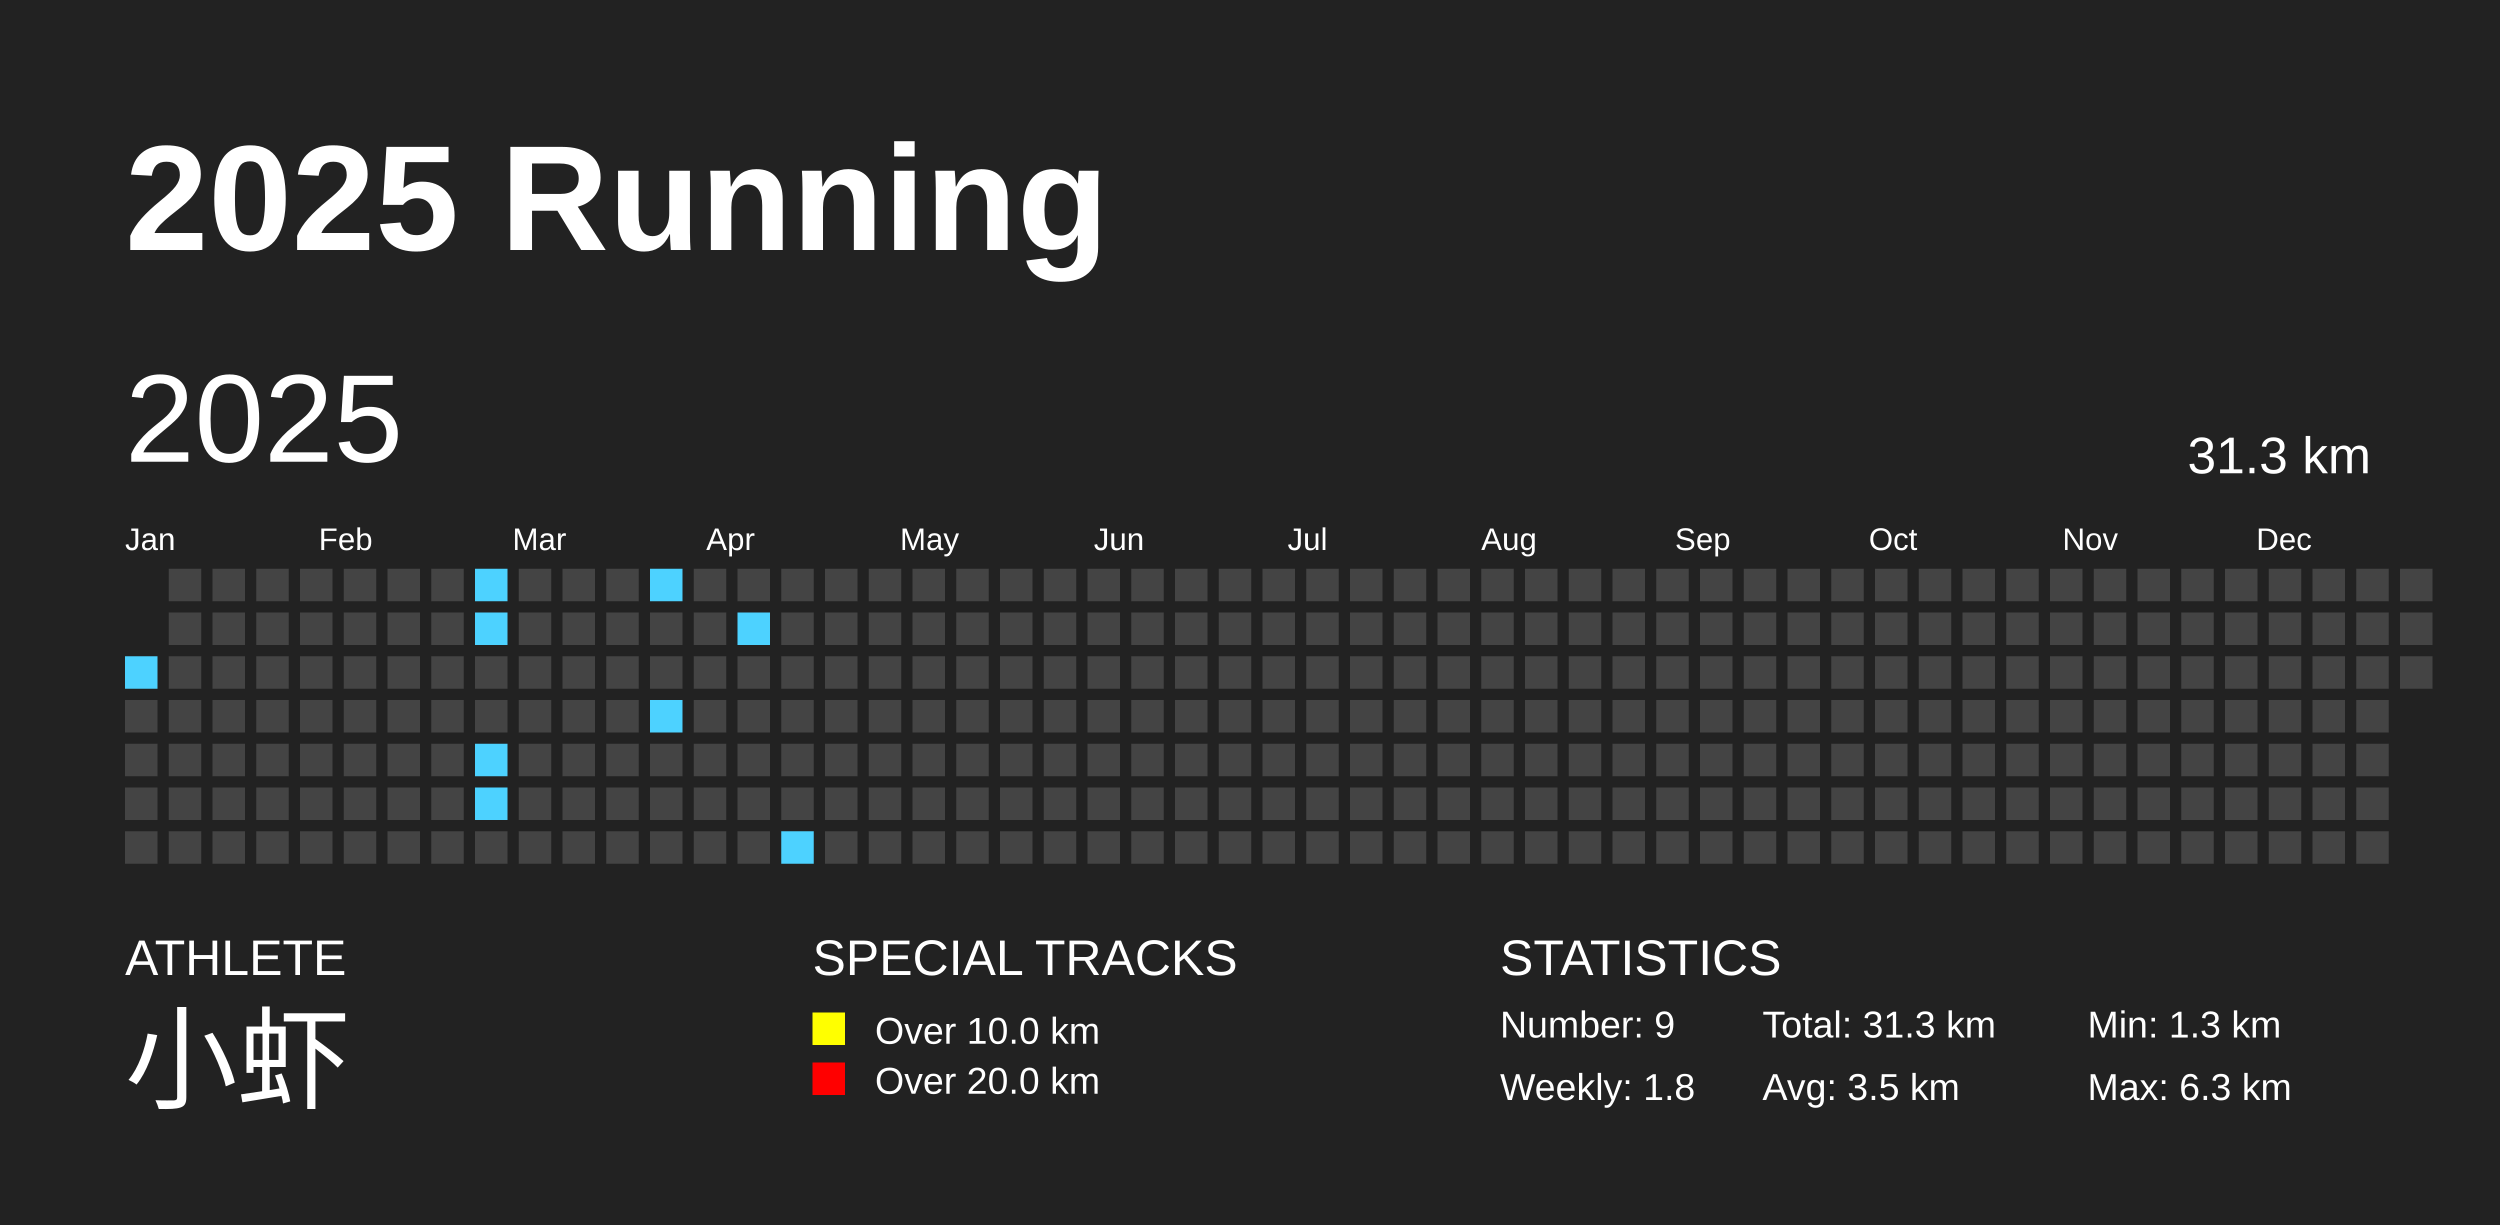
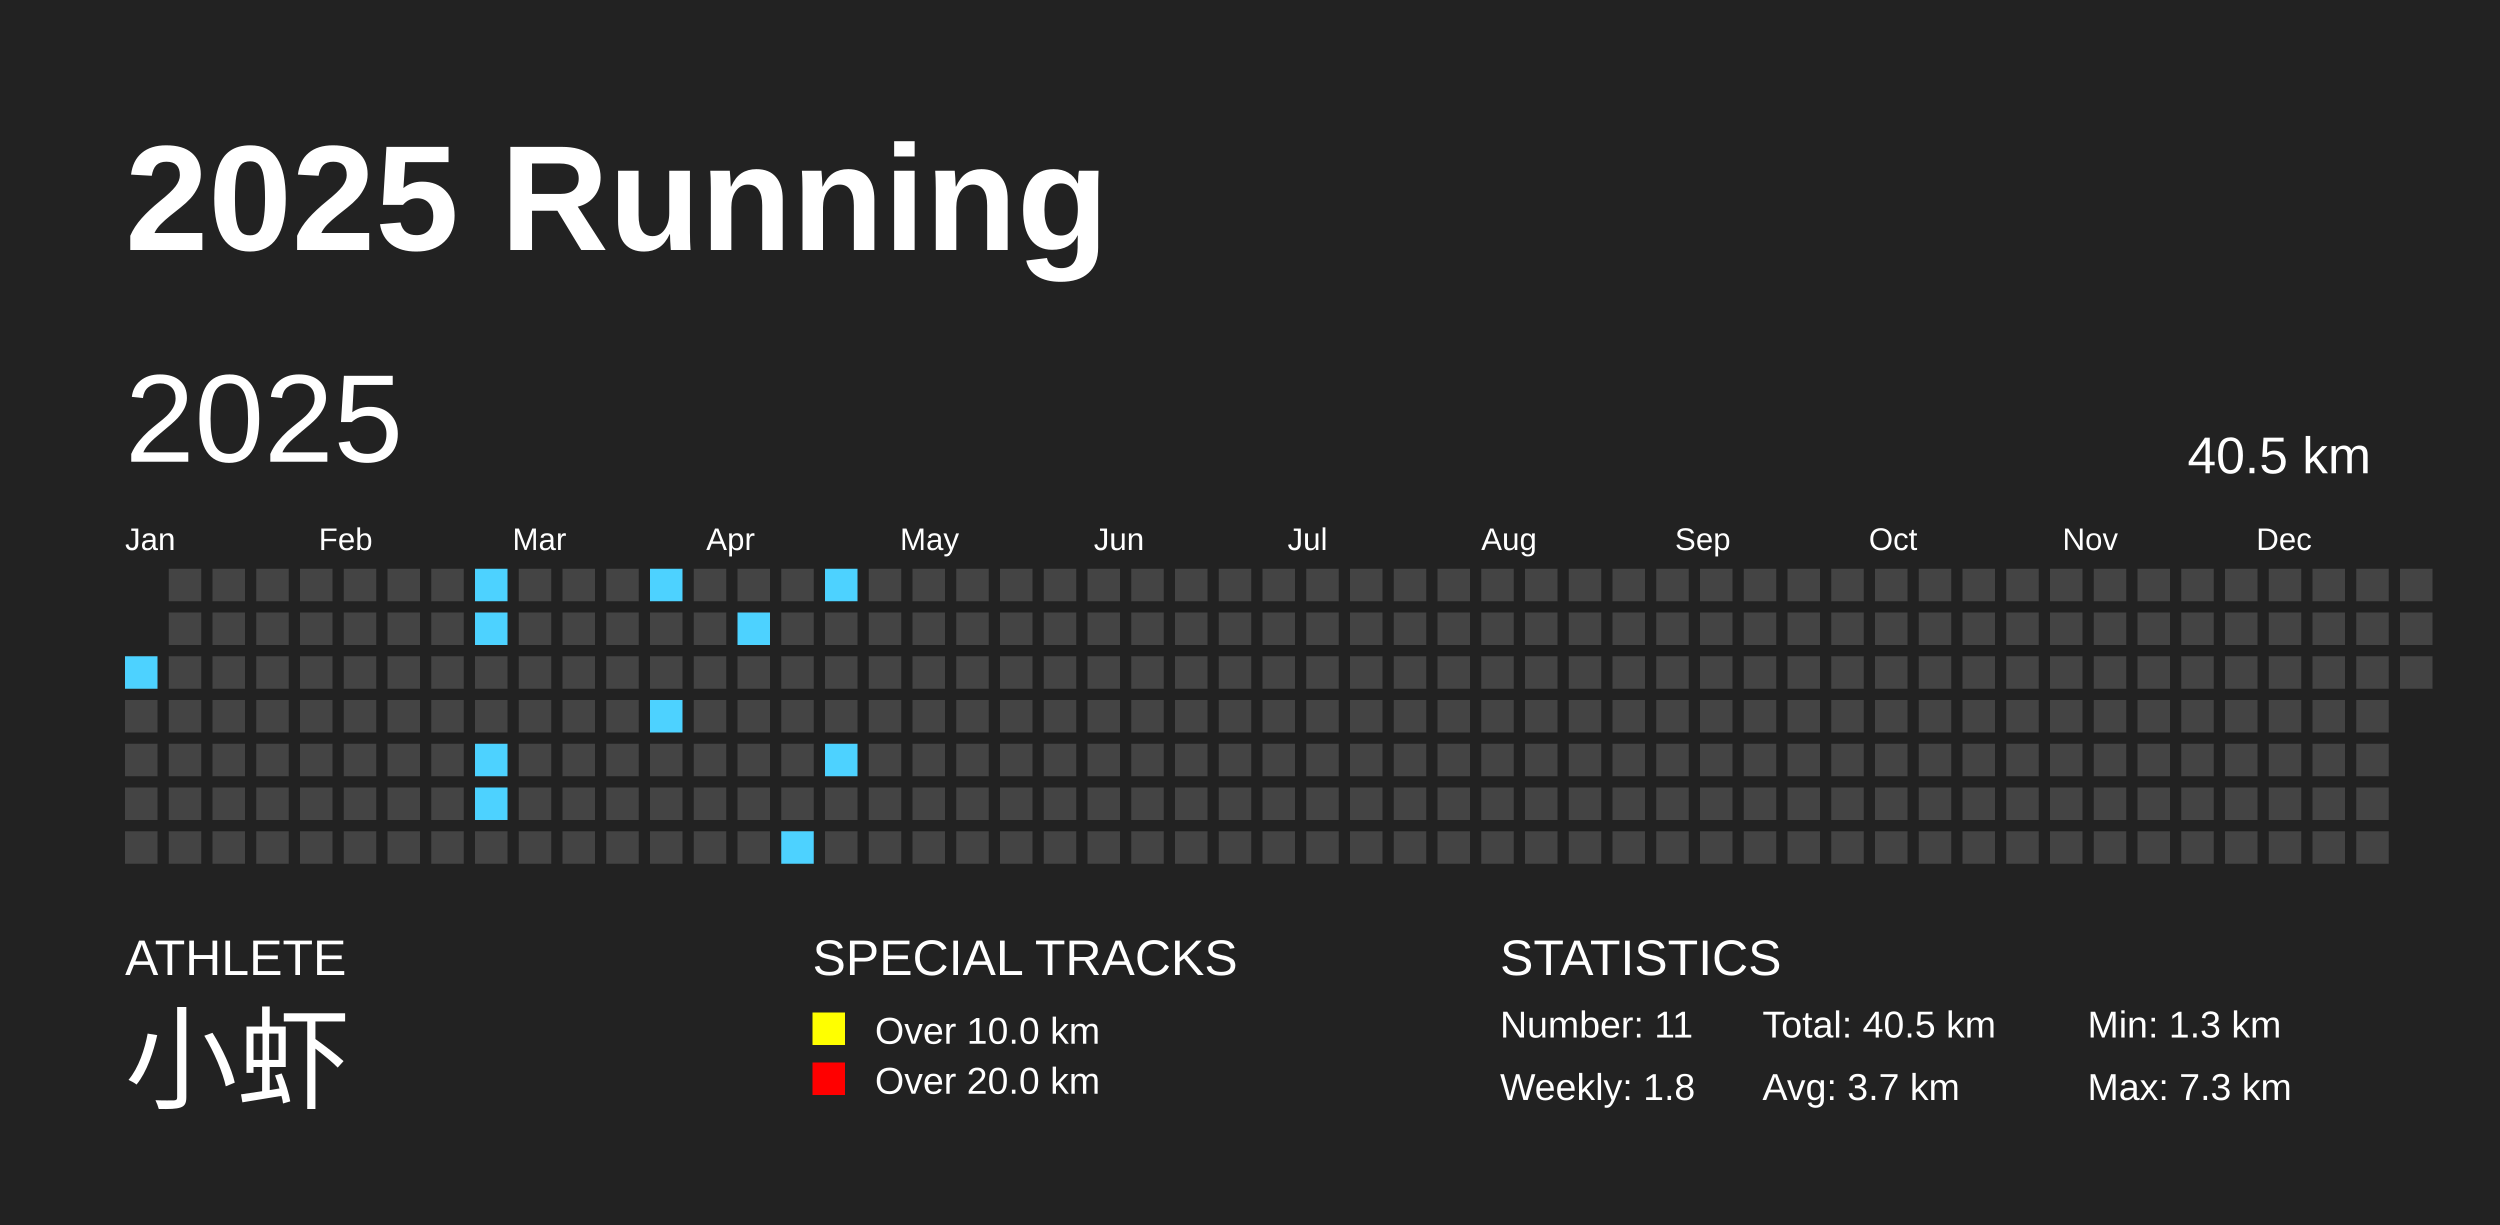
<svg xmlns="http://www.w3.org/2000/svg" baseProfile="full" height="98mm" version="1.1" viewBox="0,0,200,98" width="200mm">
  <defs />
  <rect fill="#222222" height="98" width="200" x="0" y="0" />
  <text fill="#FFFFFF" style="font-size:12px; font-family:Arial; font-weight:bold;" x="10" y="20">2025 Running</text>
  <text fill="#FFFFFF" style="font-size:4px; font-family:Arial" x="10" y="78">ATHLETE</text>
  <text fill="#FFFFFF" style="font-size:9px; font-family:Arial" x="10" y="88">小虾</text>
  <text fill="#FFFFFF" style="font-size:4px; font-family:Arial" x="65" y="78">SPECIAL TRACKS</text>
  <rect fill="yellow" height="2.6" width="2.6" x="65" y="81" />
  <text fill="#FFFFFF" style="font-size:3px; font-family:Arial" x="70" y="83.5">Over 10.0 km</text>
  <rect fill="red" height="2.6" width="2.6" x="65" y="85" />
  <text fill="#FFFFFF" style="font-size:3px; font-family:Arial" x="70" y="87.5">Over 20.0 km</text>
  <text fill="#FFFFFF" style="font-size:4px; font-family:Arial" x="120" y="78">STATISTICS</text>
-   <text fill="#FFFFFF" style="font-size:3px; font-family:Arial" x="120" y="83">Number: 9</text>
+   <text fill="#FFFFFF" style="font-size:3px; font-family:Arial" x="120" y="83">Number: 11</text>
  <text fill="#FFFFFF" style="font-size:3px; font-family:Arial" x="120" y="88">Weekly: 1.8</text>
-   <text fill="#FFFFFF" style="font-size:3px; font-family:Arial" x="141" y="83">Total: 31.3 km</text>
-   <text fill="#FFFFFF" style="font-size:3px; font-family:Arial" x="141" y="88">Avg: 3.5 km</text>
+   <text fill="#FFFFFF" style="font-size:3px; font-family:Arial" x="141" y="83">Total: 40.5 km</text>
+   <text fill="#FFFFFF" style="font-size:3px; font-family:Arial" x="141" y="88">Avg: 3.7 km</text>
  <text fill="#FFFFFF" style="font-size:3px; font-family:Arial" x="167" y="83">Min: 1.3 km</text>
-   <text fill="#FFFFFF" style="font-size:3px; font-family:Arial" x="167" y="88">Max: 6.3 km</text>
+   <text fill="#FFFFFF" style="font-size:3px; font-family:Arial" x="167" y="88">Max: 7.3 km</text>
  <text dominant-baseline="hanging" fill="#FFFFFF" style="font-size:10.0px; font-family:Arial;" x="10" y="30">2025</text>
-   <text dominant-baseline="hanging" fill="#FFFFFF" style="font-size:4.125px; font-family:Arial;" x="175" y="35">31.3 km</text>
+   <text dominant-baseline="hanging" fill="#FFFFFF" style="font-size:4.125px; font-family:Arial;" x="175" y="35">40.5 km</text>
  <text fill="#FFFFFF" style="font-size:2.5px; font-family:Arial" x="10.0" y="44">Jan</text>
  <text fill="#FFFFFF" style="font-size:2.5px; font-family:Arial" x="25.5" y="44">Feb</text>
  <text fill="#FFFFFF" style="font-size:2.5px; font-family:Arial" x="41.0" y="44">Mar</text>
  <text fill="#FFFFFF" style="font-size:2.5px; font-family:Arial" x="56.5" y="44">Apr</text>
  <text fill="#FFFFFF" style="font-size:2.5px; font-family:Arial" x="72.0" y="44">May</text>
  <text fill="#FFFFFF" style="font-size:2.5px; font-family:Arial" x="87.5" y="44">Jun</text>
  <text fill="#FFFFFF" style="font-size:2.5px; font-family:Arial" x="103.0" y="44">Jul</text>
  <text fill="#FFFFFF" style="font-size:2.5px; font-family:Arial" x="118.5" y="44">Aug</text>
  <text fill="#FFFFFF" style="font-size:2.5px; font-family:Arial" x="134.0" y="44">Sep</text>
  <text fill="#FFFFFF" style="font-size:2.5px; font-family:Arial" x="149.5" y="44">Oct</text>
  <text fill="#FFFFFF" style="font-size:2.5px; font-family:Arial" x="165.0" y="44">Nov</text>
  <text fill="#FFFFFF" style="font-size:2.5px; font-family:Arial" x="180.5" y="44">Dec</text>
  <rect fill="#4DD2FF" height="2.6" width="2.6" x="10.0" y="52.5" />
  <rect fill="#444444" height="2.6" width="2.6" x="10.0" y="56.0" />
  <rect fill="#444444" height="2.6" width="2.6" x="10.0" y="59.5" />
  <rect fill="#444444" height="2.6" width="2.6" x="10.0" y="63.0" />
  <rect fill="#444444" height="2.6" width="2.6" x="10.0" y="66.5" />
  <rect fill="#444444" height="2.6" width="2.6" x="13.5" y="45.5" />
  <rect fill="#444444" height="2.6" width="2.6" x="13.5" y="49.0" />
  <rect fill="#444444" height="2.6" width="2.6" x="13.5" y="52.5" />
  <rect fill="#444444" height="2.6" width="2.6" x="13.5" y="56.0" />
  <rect fill="#444444" height="2.6" width="2.6" x="13.5" y="59.5" />
  <rect fill="#444444" height="2.6" width="2.6" x="13.5" y="63.0" />
  <rect fill="#444444" height="2.6" width="2.6" x="13.5" y="66.5" />
  <rect fill="#444444" height="2.6" width="2.6" x="17.0" y="45.5" />
  <rect fill="#444444" height="2.6" width="2.6" x="17.0" y="49.0" />
  <rect fill="#444444" height="2.6" width="2.6" x="17.0" y="52.5" />
  <rect fill="#444444" height="2.6" width="2.6" x="17.0" y="56.0" />
  <rect fill="#444444" height="2.6" width="2.6" x="17.0" y="59.5" />
  <rect fill="#444444" height="2.6" width="2.6" x="17.0" y="63.0" />
  <rect fill="#444444" height="2.6" width="2.6" x="17.0" y="66.5" />
  <rect fill="#444444" height="2.6" width="2.6" x="20.5" y="45.5" />
  <rect fill="#444444" height="2.6" width="2.6" x="20.5" y="49.0" />
  <rect fill="#444444" height="2.6" width="2.6" x="20.5" y="52.5" />
  <rect fill="#444444" height="2.6" width="2.6" x="20.5" y="56.0" />
  <rect fill="#444444" height="2.6" width="2.6" x="20.5" y="59.5" />
  <rect fill="#444444" height="2.6" width="2.6" x="20.5" y="63.0" />
  <rect fill="#444444" height="2.6" width="2.6" x="20.5" y="66.5" />
  <rect fill="#444444" height="2.6" width="2.6" x="24.0" y="45.5" />
  <rect fill="#444444" height="2.6" width="2.6" x="24.0" y="49.0" />
  <rect fill="#444444" height="2.6" width="2.6" x="24.0" y="52.5" />
  <rect fill="#444444" height="2.6" width="2.6" x="24.0" y="56.0" />
  <rect fill="#444444" height="2.6" width="2.6" x="24.0" y="59.5" />
  <rect fill="#444444" height="2.6" width="2.6" x="24.0" y="63.0" />
  <rect fill="#444444" height="2.6" width="2.6" x="24.0" y="66.5" />
  <rect fill="#444444" height="2.6" width="2.6" x="27.5" y="45.5" />
  <rect fill="#444444" height="2.6" width="2.6" x="27.5" y="49.0" />
  <rect fill="#444444" height="2.6" width="2.6" x="27.5" y="52.5" />
  <rect fill="#444444" height="2.6" width="2.6" x="27.5" y="56.0" />
  <rect fill="#444444" height="2.6" width="2.6" x="27.5" y="59.5" />
  <rect fill="#444444" height="2.6" width="2.6" x="27.5" y="63.0" />
  <rect fill="#444444" height="2.6" width="2.6" x="27.5" y="66.5" />
  <rect fill="#444444" height="2.6" width="2.6" x="31.0" y="45.5" />
  <rect fill="#444444" height="2.6" width="2.6" x="31.0" y="49.0" />
  <rect fill="#444444" height="2.6" width="2.6" x="31.0" y="52.5" />
  <rect fill="#444444" height="2.6" width="2.6" x="31.0" y="56.0" />
  <rect fill="#444444" height="2.6" width="2.6" x="31.0" y="59.5" />
  <rect fill="#444444" height="2.6" width="2.6" x="31.0" y="63.0" />
  <rect fill="#444444" height="2.6" width="2.6" x="31.0" y="66.5" />
  <rect fill="#444444" height="2.6" width="2.6" x="34.5" y="45.5" />
  <rect fill="#444444" height="2.6" width="2.6" x="34.5" y="49.0" />
  <rect fill="#444444" height="2.6" width="2.6" x="34.5" y="52.5" />
  <rect fill="#444444" height="2.6" width="2.6" x="34.5" y="56.0" />
  <rect fill="#444444" height="2.6" width="2.6" x="34.5" y="59.5" />
  <rect fill="#444444" height="2.6" width="2.6" x="34.5" y="63.0" />
  <rect fill="#444444" height="2.6" width="2.6" x="34.5" y="66.5" />
  <rect fill="#4DD2FF" height="2.6" width="2.6" x="38.0" y="45.5" />
  <rect fill="#4DD2FF" height="2.6" width="2.6" x="38.0" y="49.0" />
  <rect fill="#444444" height="2.6" width="2.6" x="38.0" y="52.5" />
  <rect fill="#444444" height="2.6" width="2.6" x="38.0" y="56.0" />
  <rect fill="#4DD2FF" height="2.6" width="2.6" x="38.0" y="59.5" />
  <rect fill="#4DD2FF" height="2.6" width="2.6" x="38.0" y="63.0" />
  <rect fill="#444444" height="2.6" width="2.6" x="38.0" y="66.5" />
  <rect fill="#444444" height="2.6" width="2.6" x="41.5" y="45.5" />
  <rect fill="#444444" height="2.6" width="2.6" x="41.5" y="49.0" />
  <rect fill="#444444" height="2.6" width="2.6" x="41.5" y="52.5" />
  <rect fill="#444444" height="2.6" width="2.6" x="41.5" y="56.0" />
  <rect fill="#444444" height="2.6" width="2.6" x="41.5" y="59.5" />
  <rect fill="#444444" height="2.6" width="2.6" x="41.5" y="63.0" />
  <rect fill="#444444" height="2.6" width="2.6" x="41.5" y="66.5" />
  <rect fill="#444444" height="2.6" width="2.6" x="45.0" y="45.5" />
  <rect fill="#444444" height="2.6" width="2.6" x="45.0" y="49.0" />
  <rect fill="#444444" height="2.6" width="2.6" x="45.0" y="52.5" />
  <rect fill="#444444" height="2.6" width="2.6" x="45.0" y="56.0" />
  <rect fill="#444444" height="2.6" width="2.6" x="45.0" y="59.5" />
  <rect fill="#444444" height="2.6" width="2.6" x="45.0" y="63.0" />
  <rect fill="#444444" height="2.6" width="2.6" x="45.0" y="66.5" />
  <rect fill="#444444" height="2.6" width="2.6" x="48.5" y="45.5" />
  <rect fill="#444444" height="2.6" width="2.6" x="48.5" y="49.0" />
  <rect fill="#444444" height="2.6" width="2.6" x="48.5" y="52.5" />
  <rect fill="#444444" height="2.6" width="2.6" x="48.5" y="56.0" />
  <rect fill="#444444" height="2.6" width="2.6" x="48.5" y="59.5" />
  <rect fill="#444444" height="2.6" width="2.6" x="48.5" y="63.0" />
  <rect fill="#444444" height="2.6" width="2.6" x="48.5" y="66.5" />
  <rect fill="#4DD2FF" height="2.6" width="2.6" x="52.0" y="45.5" />
  <rect fill="#444444" height="2.6" width="2.6" x="52.0" y="49.0" />
  <rect fill="#444444" height="2.6" width="2.6" x="52.0" y="52.5" />
  <rect fill="#4DD2FF" height="2.6" width="2.6" x="52.0" y="56.0" />
  <rect fill="#444444" height="2.6" width="2.6" x="52.0" y="59.5" />
  <rect fill="#444444" height="2.6" width="2.6" x="52.0" y="63.0" />
  <rect fill="#444444" height="2.6" width="2.6" x="52.0" y="66.5" />
  <rect fill="#444444" height="2.6" width="2.6" x="55.5" y="45.5" />
  <rect fill="#444444" height="2.6" width="2.6" x="55.5" y="49.0" />
  <rect fill="#444444" height="2.6" width="2.6" x="55.5" y="52.5" />
  <rect fill="#444444" height="2.6" width="2.6" x="55.5" y="56.0" />
  <rect fill="#444444" height="2.6" width="2.6" x="55.5" y="59.5" />
  <rect fill="#444444" height="2.6" width="2.6" x="55.5" y="63.0" />
  <rect fill="#444444" height="2.6" width="2.6" x="55.5" y="66.5" />
  <rect fill="#444444" height="2.6" width="2.6" x="59.0" y="45.5" />
  <rect fill="#4DD2FF" height="2.6" width="2.6" x="59.0" y="49.0" />
  <rect fill="#444444" height="2.6" width="2.6" x="59.0" y="52.5" />
  <rect fill="#444444" height="2.6" width="2.6" x="59.0" y="56.0" />
  <rect fill="#444444" height="2.6" width="2.6" x="59.0" y="59.5" />
  <rect fill="#444444" height="2.6" width="2.6" x="59.0" y="63.0" />
  <rect fill="#444444" height="2.6" width="2.6" x="59.0" y="66.5" />
  <rect fill="#444444" height="2.6" width="2.6" x="62.5" y="45.5" />
  <rect fill="#444444" height="2.6" width="2.6" x="62.5" y="49.0" />
  <rect fill="#444444" height="2.6" width="2.6" x="62.5" y="52.5" />
  <rect fill="#444444" height="2.6" width="2.6" x="62.5" y="56.0" />
  <rect fill="#444444" height="2.6" width="2.6" x="62.5" y="59.5" />
  <rect fill="#444444" height="2.6" width="2.6" x="62.5" y="63.0" />
  <rect fill="#4DD2FF" height="2.6" width="2.6" x="62.5" y="66.5" />
-   <rect fill="#444444" height="2.6" width="2.6" x="66.0" y="45.5" />
+   <rect fill="#4DD2FF" height="2.6" width="2.6" x="66.0" y="45.5" />
  <rect fill="#444444" height="2.6" width="2.6" x="66.0" y="49.0" />
  <rect fill="#444444" height="2.6" width="2.6" x="66.0" y="52.5" />
  <rect fill="#444444" height="2.6" width="2.6" x="66.0" y="56.0" />
-   <rect fill="#444444" height="2.6" width="2.6" x="66.0" y="59.5" />
+   <rect fill="#4DD2FF" height="2.6" width="2.6" x="66.0" y="59.5" />
  <rect fill="#444444" height="2.6" width="2.6" x="66.0" y="63.0" />
  <rect fill="#444444" height="2.6" width="2.6" x="66.0" y="66.5" />
  <rect fill="#444444" height="2.6" width="2.6" x="69.5" y="45.5" />
  <rect fill="#444444" height="2.6" width="2.6" x="69.5" y="49.0" />
  <rect fill="#444444" height="2.6" width="2.6" x="69.5" y="52.5" />
  <rect fill="#444444" height="2.6" width="2.6" x="69.5" y="56.0" />
  <rect fill="#444444" height="2.6" width="2.6" x="69.5" y="59.5" />
  <rect fill="#444444" height="2.6" width="2.6" x="69.5" y="63.0" />
  <rect fill="#444444" height="2.6" width="2.6" x="69.5" y="66.5" />
  <rect fill="#444444" height="2.6" width="2.6" x="73.0" y="45.5" />
  <rect fill="#444444" height="2.6" width="2.6" x="73.0" y="49.0" />
  <rect fill="#444444" height="2.6" width="2.6" x="73.0" y="52.5" />
  <rect fill="#444444" height="2.6" width="2.6" x="73.0" y="56.0" />
  <rect fill="#444444" height="2.6" width="2.6" x="73.0" y="59.5" />
  <rect fill="#444444" height="2.6" width="2.6" x="73.0" y="63.0" />
  <rect fill="#444444" height="2.6" width="2.6" x="73.0" y="66.5" />
  <rect fill="#444444" height="2.6" width="2.6" x="76.5" y="45.5" />
  <rect fill="#444444" height="2.6" width="2.6" x="76.5" y="49.0" />
  <rect fill="#444444" height="2.6" width="2.6" x="76.5" y="52.5" />
  <rect fill="#444444" height="2.6" width="2.6" x="76.5" y="56.0" />
  <rect fill="#444444" height="2.6" width="2.6" x="76.5" y="59.5" />
  <rect fill="#444444" height="2.6" width="2.6" x="76.5" y="63.0" />
  <rect fill="#444444" height="2.6" width="2.6" x="76.5" y="66.5" />
  <rect fill="#444444" height="2.6" width="2.6" x="80.0" y="45.5" />
  <rect fill="#444444" height="2.6" width="2.6" x="80.0" y="49.0" />
  <rect fill="#444444" height="2.6" width="2.6" x="80.0" y="52.5" />
  <rect fill="#444444" height="2.6" width="2.6" x="80.0" y="56.0" />
  <rect fill="#444444" height="2.6" width="2.6" x="80.0" y="59.5" />
  <rect fill="#444444" height="2.6" width="2.6" x="80.0" y="63.0" />
  <rect fill="#444444" height="2.6" width="2.6" x="80.0" y="66.5" />
  <rect fill="#444444" height="2.6" width="2.6" x="83.5" y="45.5" />
  <rect fill="#444444" height="2.6" width="2.6" x="83.5" y="49.0" />
  <rect fill="#444444" height="2.6" width="2.6" x="83.5" y="52.5" />
  <rect fill="#444444" height="2.6" width="2.6" x="83.5" y="56.0" />
  <rect fill="#444444" height="2.6" width="2.6" x="83.5" y="59.5" />
  <rect fill="#444444" height="2.6" width="2.6" x="83.5" y="63.0" />
  <rect fill="#444444" height="2.6" width="2.6" x="83.5" y="66.5" />
  <rect fill="#444444" height="2.6" width="2.6" x="87.0" y="45.5" />
  <rect fill="#444444" height="2.6" width="2.6" x="87.0" y="49.0" />
  <rect fill="#444444" height="2.6" width="2.6" x="87.0" y="52.5" />
  <rect fill="#444444" height="2.6" width="2.6" x="87.0" y="56.0" />
  <rect fill="#444444" height="2.6" width="2.6" x="87.0" y="59.5" />
  <rect fill="#444444" height="2.6" width="2.6" x="87.0" y="63.0" />
  <rect fill="#444444" height="2.6" width="2.6" x="87.0" y="66.5" />
  <rect fill="#444444" height="2.6" width="2.6" x="90.5" y="45.5" />
  <rect fill="#444444" height="2.6" width="2.6" x="90.5" y="49.0" />
  <rect fill="#444444" height="2.6" width="2.6" x="90.5" y="52.5" />
  <rect fill="#444444" height="2.6" width="2.6" x="90.5" y="56.0" />
  <rect fill="#444444" height="2.6" width="2.6" x="90.5" y="59.5" />
  <rect fill="#444444" height="2.6" width="2.6" x="90.5" y="63.0" />
  <rect fill="#444444" height="2.6" width="2.6" x="90.5" y="66.5" />
  <rect fill="#444444" height="2.6" width="2.6" x="94.0" y="45.5" />
  <rect fill="#444444" height="2.6" width="2.6" x="94.0" y="49.0" />
  <rect fill="#444444" height="2.6" width="2.6" x="94.0" y="52.5" />
  <rect fill="#444444" height="2.6" width="2.6" x="94.0" y="56.0" />
  <rect fill="#444444" height="2.6" width="2.6" x="94.0" y="59.5" />
  <rect fill="#444444" height="2.6" width="2.6" x="94.0" y="63.0" />
  <rect fill="#444444" height="2.6" width="2.6" x="94.0" y="66.5" />
  <rect fill="#444444" height="2.6" width="2.6" x="97.5" y="45.5" />
  <rect fill="#444444" height="2.6" width="2.6" x="97.5" y="49.0" />
  <rect fill="#444444" height="2.6" width="2.6" x="97.5" y="52.5" />
  <rect fill="#444444" height="2.6" width="2.6" x="97.5" y="56.0" />
  <rect fill="#444444" height="2.6" width="2.6" x="97.5" y="59.5" />
  <rect fill="#444444" height="2.6" width="2.6" x="97.5" y="63.0" />
  <rect fill="#444444" height="2.6" width="2.6" x="97.5" y="66.5" />
  <rect fill="#444444" height="2.6" width="2.6" x="101.0" y="45.5" />
  <rect fill="#444444" height="2.6" width="2.6" x="101.0" y="49.0" />
  <rect fill="#444444" height="2.6" width="2.6" x="101.0" y="52.5" />
  <rect fill="#444444" height="2.6" width="2.6" x="101.0" y="56.0" />
  <rect fill="#444444" height="2.6" width="2.6" x="101.0" y="59.5" />
  <rect fill="#444444" height="2.6" width="2.6" x="101.0" y="63.0" />
  <rect fill="#444444" height="2.6" width="2.6" x="101.0" y="66.5" />
  <rect fill="#444444" height="2.6" width="2.6" x="104.5" y="45.5" />
  <rect fill="#444444" height="2.6" width="2.6" x="104.5" y="49.0" />
  <rect fill="#444444" height="2.6" width="2.6" x="104.5" y="52.5" />
  <rect fill="#444444" height="2.6" width="2.6" x="104.5" y="56.0" />
  <rect fill="#444444" height="2.6" width="2.6" x="104.5" y="59.5" />
  <rect fill="#444444" height="2.6" width="2.6" x="104.5" y="63.0" />
  <rect fill="#444444" height="2.6" width="2.6" x="104.5" y="66.5" />
  <rect fill="#444444" height="2.6" width="2.6" x="108.0" y="45.5" />
  <rect fill="#444444" height="2.6" width="2.6" x="108.0" y="49.0" />
  <rect fill="#444444" height="2.6" width="2.6" x="108.0" y="52.5" />
  <rect fill="#444444" height="2.6" width="2.6" x="108.0" y="56.0" />
  <rect fill="#444444" height="2.6" width="2.6" x="108.0" y="59.5" />
  <rect fill="#444444" height="2.6" width="2.6" x="108.0" y="63.0" />
  <rect fill="#444444" height="2.6" width="2.6" x="108.0" y="66.5" />
  <rect fill="#444444" height="2.6" width="2.6" x="111.5" y="45.5" />
  <rect fill="#444444" height="2.6" width="2.6" x="111.5" y="49.0" />
  <rect fill="#444444" height="2.6" width="2.6" x="111.5" y="52.5" />
  <rect fill="#444444" height="2.6" width="2.6" x="111.5" y="56.0" />
  <rect fill="#444444" height="2.6" width="2.6" x="111.5" y="59.5" />
  <rect fill="#444444" height="2.6" width="2.6" x="111.5" y="63.0" />
  <rect fill="#444444" height="2.6" width="2.6" x="111.5" y="66.5" />
  <rect fill="#444444" height="2.6" width="2.6" x="115.0" y="45.5" />
  <rect fill="#444444" height="2.6" width="2.6" x="115.0" y="49.0" />
  <rect fill="#444444" height="2.6" width="2.6" x="115.0" y="52.5" />
  <rect fill="#444444" height="2.6" width="2.6" x="115.0" y="56.0" />
  <rect fill="#444444" height="2.6" width="2.6" x="115.0" y="59.5" />
  <rect fill="#444444" height="2.6" width="2.6" x="115.0" y="63.0" />
  <rect fill="#444444" height="2.6" width="2.6" x="115.0" y="66.5" />
  <rect fill="#444444" height="2.6" width="2.6" x="118.5" y="45.5" />
  <rect fill="#444444" height="2.6" width="2.6" x="118.5" y="49.0" />
  <rect fill="#444444" height="2.6" width="2.6" x="118.5" y="52.5" />
  <rect fill="#444444" height="2.6" width="2.6" x="118.5" y="56.0" />
  <rect fill="#444444" height="2.6" width="2.6" x="118.5" y="59.5" />
  <rect fill="#444444" height="2.6" width="2.6" x="118.5" y="63.0" />
  <rect fill="#444444" height="2.6" width="2.6" x="118.5" y="66.5" />
  <rect fill="#444444" height="2.6" width="2.6" x="122.0" y="45.5" />
  <rect fill="#444444" height="2.6" width="2.6" x="122.0" y="49.0" />
  <rect fill="#444444" height="2.6" width="2.6" x="122.0" y="52.5" />
  <rect fill="#444444" height="2.6" width="2.6" x="122.0" y="56.0" />
  <rect fill="#444444" height="2.6" width="2.6" x="122.0" y="59.5" />
  <rect fill="#444444" height="2.6" width="2.6" x="122.0" y="63.0" />
  <rect fill="#444444" height="2.6" width="2.6" x="122.0" y="66.5" />
  <rect fill="#444444" height="2.6" width="2.6" x="125.5" y="45.5" />
  <rect fill="#444444" height="2.6" width="2.6" x="125.5" y="49.0" />
  <rect fill="#444444" height="2.6" width="2.6" x="125.5" y="52.5" />
  <rect fill="#444444" height="2.6" width="2.6" x="125.5" y="56.0" />
  <rect fill="#444444" height="2.6" width="2.6" x="125.5" y="59.5" />
  <rect fill="#444444" height="2.6" width="2.6" x="125.5" y="63.0" />
  <rect fill="#444444" height="2.6" width="2.6" x="125.5" y="66.5" />
  <rect fill="#444444" height="2.6" width="2.6" x="129.0" y="45.5" />
  <rect fill="#444444" height="2.6" width="2.6" x="129.0" y="49.0" />
  <rect fill="#444444" height="2.6" width="2.6" x="129.0" y="52.5" />
  <rect fill="#444444" height="2.6" width="2.6" x="129.0" y="56.0" />
  <rect fill="#444444" height="2.6" width="2.6" x="129.0" y="59.5" />
  <rect fill="#444444" height="2.6" width="2.6" x="129.0" y="63.0" />
  <rect fill="#444444" height="2.6" width="2.6" x="129.0" y="66.5" />
  <rect fill="#444444" height="2.6" width="2.6" x="132.5" y="45.5" />
  <rect fill="#444444" height="2.6" width="2.6" x="132.5" y="49.0" />
  <rect fill="#444444" height="2.6" width="2.6" x="132.5" y="52.5" />
  <rect fill="#444444" height="2.6" width="2.6" x="132.5" y="56.0" />
  <rect fill="#444444" height="2.6" width="2.6" x="132.5" y="59.5" />
  <rect fill="#444444" height="2.6" width="2.6" x="132.5" y="63.0" />
  <rect fill="#444444" height="2.6" width="2.6" x="132.5" y="66.5" />
  <rect fill="#444444" height="2.6" width="2.6" x="136.0" y="45.5" />
  <rect fill="#444444" height="2.6" width="2.6" x="136.0" y="49.0" />
  <rect fill="#444444" height="2.6" width="2.6" x="136.0" y="52.5" />
  <rect fill="#444444" height="2.6" width="2.6" x="136.0" y="56.0" />
  <rect fill="#444444" height="2.6" width="2.6" x="136.0" y="59.5" />
  <rect fill="#444444" height="2.6" width="2.6" x="136.0" y="63.0" />
  <rect fill="#444444" height="2.6" width="2.6" x="136.0" y="66.5" />
  <rect fill="#444444" height="2.6" width="2.6" x="139.5" y="45.5" />
  <rect fill="#444444" height="2.6" width="2.6" x="139.5" y="49.0" />
  <rect fill="#444444" height="2.6" width="2.6" x="139.5" y="52.5" />
  <rect fill="#444444" height="2.6" width="2.6" x="139.5" y="56.0" />
  <rect fill="#444444" height="2.6" width="2.6" x="139.5" y="59.5" />
  <rect fill="#444444" height="2.6" width="2.6" x="139.5" y="63.0" />
  <rect fill="#444444" height="2.6" width="2.6" x="139.5" y="66.5" />
  <rect fill="#444444" height="2.6" width="2.6" x="143.0" y="45.5" />
  <rect fill="#444444" height="2.6" width="2.6" x="143.0" y="49.0" />
  <rect fill="#444444" height="2.6" width="2.6" x="143.0" y="52.5" />
  <rect fill="#444444" height="2.6" width="2.6" x="143.0" y="56.0" />
  <rect fill="#444444" height="2.6" width="2.6" x="143.0" y="59.5" />
  <rect fill="#444444" height="2.6" width="2.6" x="143.0" y="63.0" />
  <rect fill="#444444" height="2.6" width="2.6" x="143.0" y="66.5" />
  <rect fill="#444444" height="2.6" width="2.6" x="146.5" y="45.5" />
  <rect fill="#444444" height="2.6" width="2.6" x="146.5" y="49.0" />
  <rect fill="#444444" height="2.6" width="2.6" x="146.5" y="52.5" />
  <rect fill="#444444" height="2.6" width="2.6" x="146.5" y="56.0" />
  <rect fill="#444444" height="2.6" width="2.6" x="146.5" y="59.5" />
  <rect fill="#444444" height="2.6" width="2.6" x="146.5" y="63.0" />
  <rect fill="#444444" height="2.6" width="2.6" x="146.5" y="66.5" />
  <rect fill="#444444" height="2.6" width="2.6" x="150.0" y="45.5" />
  <rect fill="#444444" height="2.6" width="2.6" x="150.0" y="49.0" />
  <rect fill="#444444" height="2.6" width="2.6" x="150.0" y="52.5" />
  <rect fill="#444444" height="2.6" width="2.6" x="150.0" y="56.0" />
  <rect fill="#444444" height="2.6" width="2.6" x="150.0" y="59.5" />
  <rect fill="#444444" height="2.6" width="2.6" x="150.0" y="63.0" />
  <rect fill="#444444" height="2.6" width="2.6" x="150.0" y="66.5" />
  <rect fill="#444444" height="2.6" width="2.6" x="153.5" y="45.5" />
  <rect fill="#444444" height="2.6" width="2.6" x="153.5" y="49.0" />
  <rect fill="#444444" height="2.6" width="2.6" x="153.5" y="52.5" />
  <rect fill="#444444" height="2.6" width="2.6" x="153.5" y="56.0" />
  <rect fill="#444444" height="2.6" width="2.6" x="153.5" y="59.5" />
  <rect fill="#444444" height="2.6" width="2.6" x="153.5" y="63.0" />
  <rect fill="#444444" height="2.6" width="2.6" x="153.5" y="66.5" />
  <rect fill="#444444" height="2.6" width="2.6" x="157.0" y="45.5" />
  <rect fill="#444444" height="2.6" width="2.6" x="157.0" y="49.0" />
  <rect fill="#444444" height="2.6" width="2.6" x="157.0" y="52.5" />
  <rect fill="#444444" height="2.6" width="2.6" x="157.0" y="56.0" />
  <rect fill="#444444" height="2.6" width="2.6" x="157.0" y="59.5" />
  <rect fill="#444444" height="2.6" width="2.6" x="157.0" y="63.0" />
  <rect fill="#444444" height="2.6" width="2.6" x="157.0" y="66.5" />
  <rect fill="#444444" height="2.6" width="2.6" x="160.5" y="45.5" />
  <rect fill="#444444" height="2.6" width="2.6" x="160.5" y="49.0" />
  <rect fill="#444444" height="2.6" width="2.6" x="160.5" y="52.5" />
  <rect fill="#444444" height="2.6" width="2.6" x="160.5" y="56.0" />
  <rect fill="#444444" height="2.6" width="2.6" x="160.5" y="59.5" />
  <rect fill="#444444" height="2.6" width="2.6" x="160.5" y="63.0" />
  <rect fill="#444444" height="2.6" width="2.6" x="160.5" y="66.5" />
  <rect fill="#444444" height="2.6" width="2.6" x="164.0" y="45.5" />
  <rect fill="#444444" height="2.6" width="2.6" x="164.0" y="49.0" />
  <rect fill="#444444" height="2.6" width="2.6" x="164.0" y="52.5" />
  <rect fill="#444444" height="2.6" width="2.6" x="164.0" y="56.0" />
  <rect fill="#444444" height="2.6" width="2.6" x="164.0" y="59.5" />
  <rect fill="#444444" height="2.6" width="2.6" x="164.0" y="63.0" />
  <rect fill="#444444" height="2.6" width="2.6" x="164.0" y="66.5" />
  <rect fill="#444444" height="2.6" width="2.6" x="167.5" y="45.5" />
  <rect fill="#444444" height="2.6" width="2.6" x="167.5" y="49.0" />
  <rect fill="#444444" height="2.6" width="2.6" x="167.5" y="52.5" />
  <rect fill="#444444" height="2.6" width="2.6" x="167.5" y="56.0" />
  <rect fill="#444444" height="2.6" width="2.6" x="167.5" y="59.5" />
  <rect fill="#444444" height="2.6" width="2.6" x="167.5" y="63.0" />
  <rect fill="#444444" height="2.6" width="2.6" x="167.5" y="66.5" />
  <rect fill="#444444" height="2.6" width="2.6" x="171.0" y="45.5" />
  <rect fill="#444444" height="2.6" width="2.6" x="171.0" y="49.0" />
  <rect fill="#444444" height="2.6" width="2.6" x="171.0" y="52.5" />
  <rect fill="#444444" height="2.6" width="2.6" x="171.0" y="56.0" />
  <rect fill="#444444" height="2.6" width="2.6" x="171.0" y="59.5" />
  <rect fill="#444444" height="2.6" width="2.6" x="171.0" y="63.0" />
  <rect fill="#444444" height="2.6" width="2.6" x="171.0" y="66.5" />
  <rect fill="#444444" height="2.6" width="2.6" x="174.5" y="45.5" />
  <rect fill="#444444" height="2.6" width="2.6" x="174.5" y="49.0" />
  <rect fill="#444444" height="2.6" width="2.6" x="174.5" y="52.5" />
  <rect fill="#444444" height="2.6" width="2.6" x="174.5" y="56.0" />
  <rect fill="#444444" height="2.6" width="2.6" x="174.5" y="59.5" />
  <rect fill="#444444" height="2.6" width="2.6" x="174.5" y="63.0" />
  <rect fill="#444444" height="2.6" width="2.6" x="174.5" y="66.5" />
  <rect fill="#444444" height="2.6" width="2.6" x="178.0" y="45.5" />
  <rect fill="#444444" height="2.6" width="2.6" x="178.0" y="49.0" />
  <rect fill="#444444" height="2.6" width="2.6" x="178.0" y="52.5" />
  <rect fill="#444444" height="2.6" width="2.6" x="178.0" y="56.0" />
  <rect fill="#444444" height="2.6" width="2.6" x="178.0" y="59.5" />
  <rect fill="#444444" height="2.6" width="2.6" x="178.0" y="63.0" />
  <rect fill="#444444" height="2.6" width="2.6" x="178.0" y="66.5" />
  <rect fill="#444444" height="2.6" width="2.6" x="181.5" y="45.5" />
  <rect fill="#444444" height="2.6" width="2.6" x="181.5" y="49.0" />
  <rect fill="#444444" height="2.6" width="2.6" x="181.5" y="52.5" />
  <rect fill="#444444" height="2.6" width="2.6" x="181.5" y="56.0" />
  <rect fill="#444444" height="2.6" width="2.6" x="181.5" y="59.5" />
  <rect fill="#444444" height="2.6" width="2.6" x="181.5" y="63.0" />
  <rect fill="#444444" height="2.6" width="2.6" x="181.5" y="66.5" />
  <rect fill="#444444" height="2.6" width="2.6" x="185.0" y="45.5" />
  <rect fill="#444444" height="2.6" width="2.6" x="185.0" y="49.0" />
  <rect fill="#444444" height="2.6" width="2.6" x="185.0" y="52.5" />
  <rect fill="#444444" height="2.6" width="2.6" x="185.0" y="56.0" />
  <rect fill="#444444" height="2.6" width="2.6" x="185.0" y="59.5" />
  <rect fill="#444444" height="2.6" width="2.6" x="185.0" y="63.0" />
  <rect fill="#444444" height="2.6" width="2.6" x="185.0" y="66.5" />
  <rect fill="#444444" height="2.6" width="2.6" x="188.5" y="45.5" />
  <rect fill="#444444" height="2.6" width="2.6" x="188.5" y="49.0" />
  <rect fill="#444444" height="2.6" width="2.6" x="188.5" y="52.5" />
  <rect fill="#444444" height="2.6" width="2.6" x="188.5" y="56.0" />
  <rect fill="#444444" height="2.6" width="2.6" x="188.5" y="59.5" />
  <rect fill="#444444" height="2.6" width="2.6" x="188.5" y="63.0" />
  <rect fill="#444444" height="2.6" width="2.6" x="188.5" y="66.5" />
  <rect fill="#444444" height="2.6" width="2.6" x="192.0" y="45.5" />
  <rect fill="#444444" height="2.6" width="2.6" x="192.0" y="49.0" />
  <rect fill="#444444" height="2.6" width="2.6" x="192.0" y="52.5" />
</svg>
